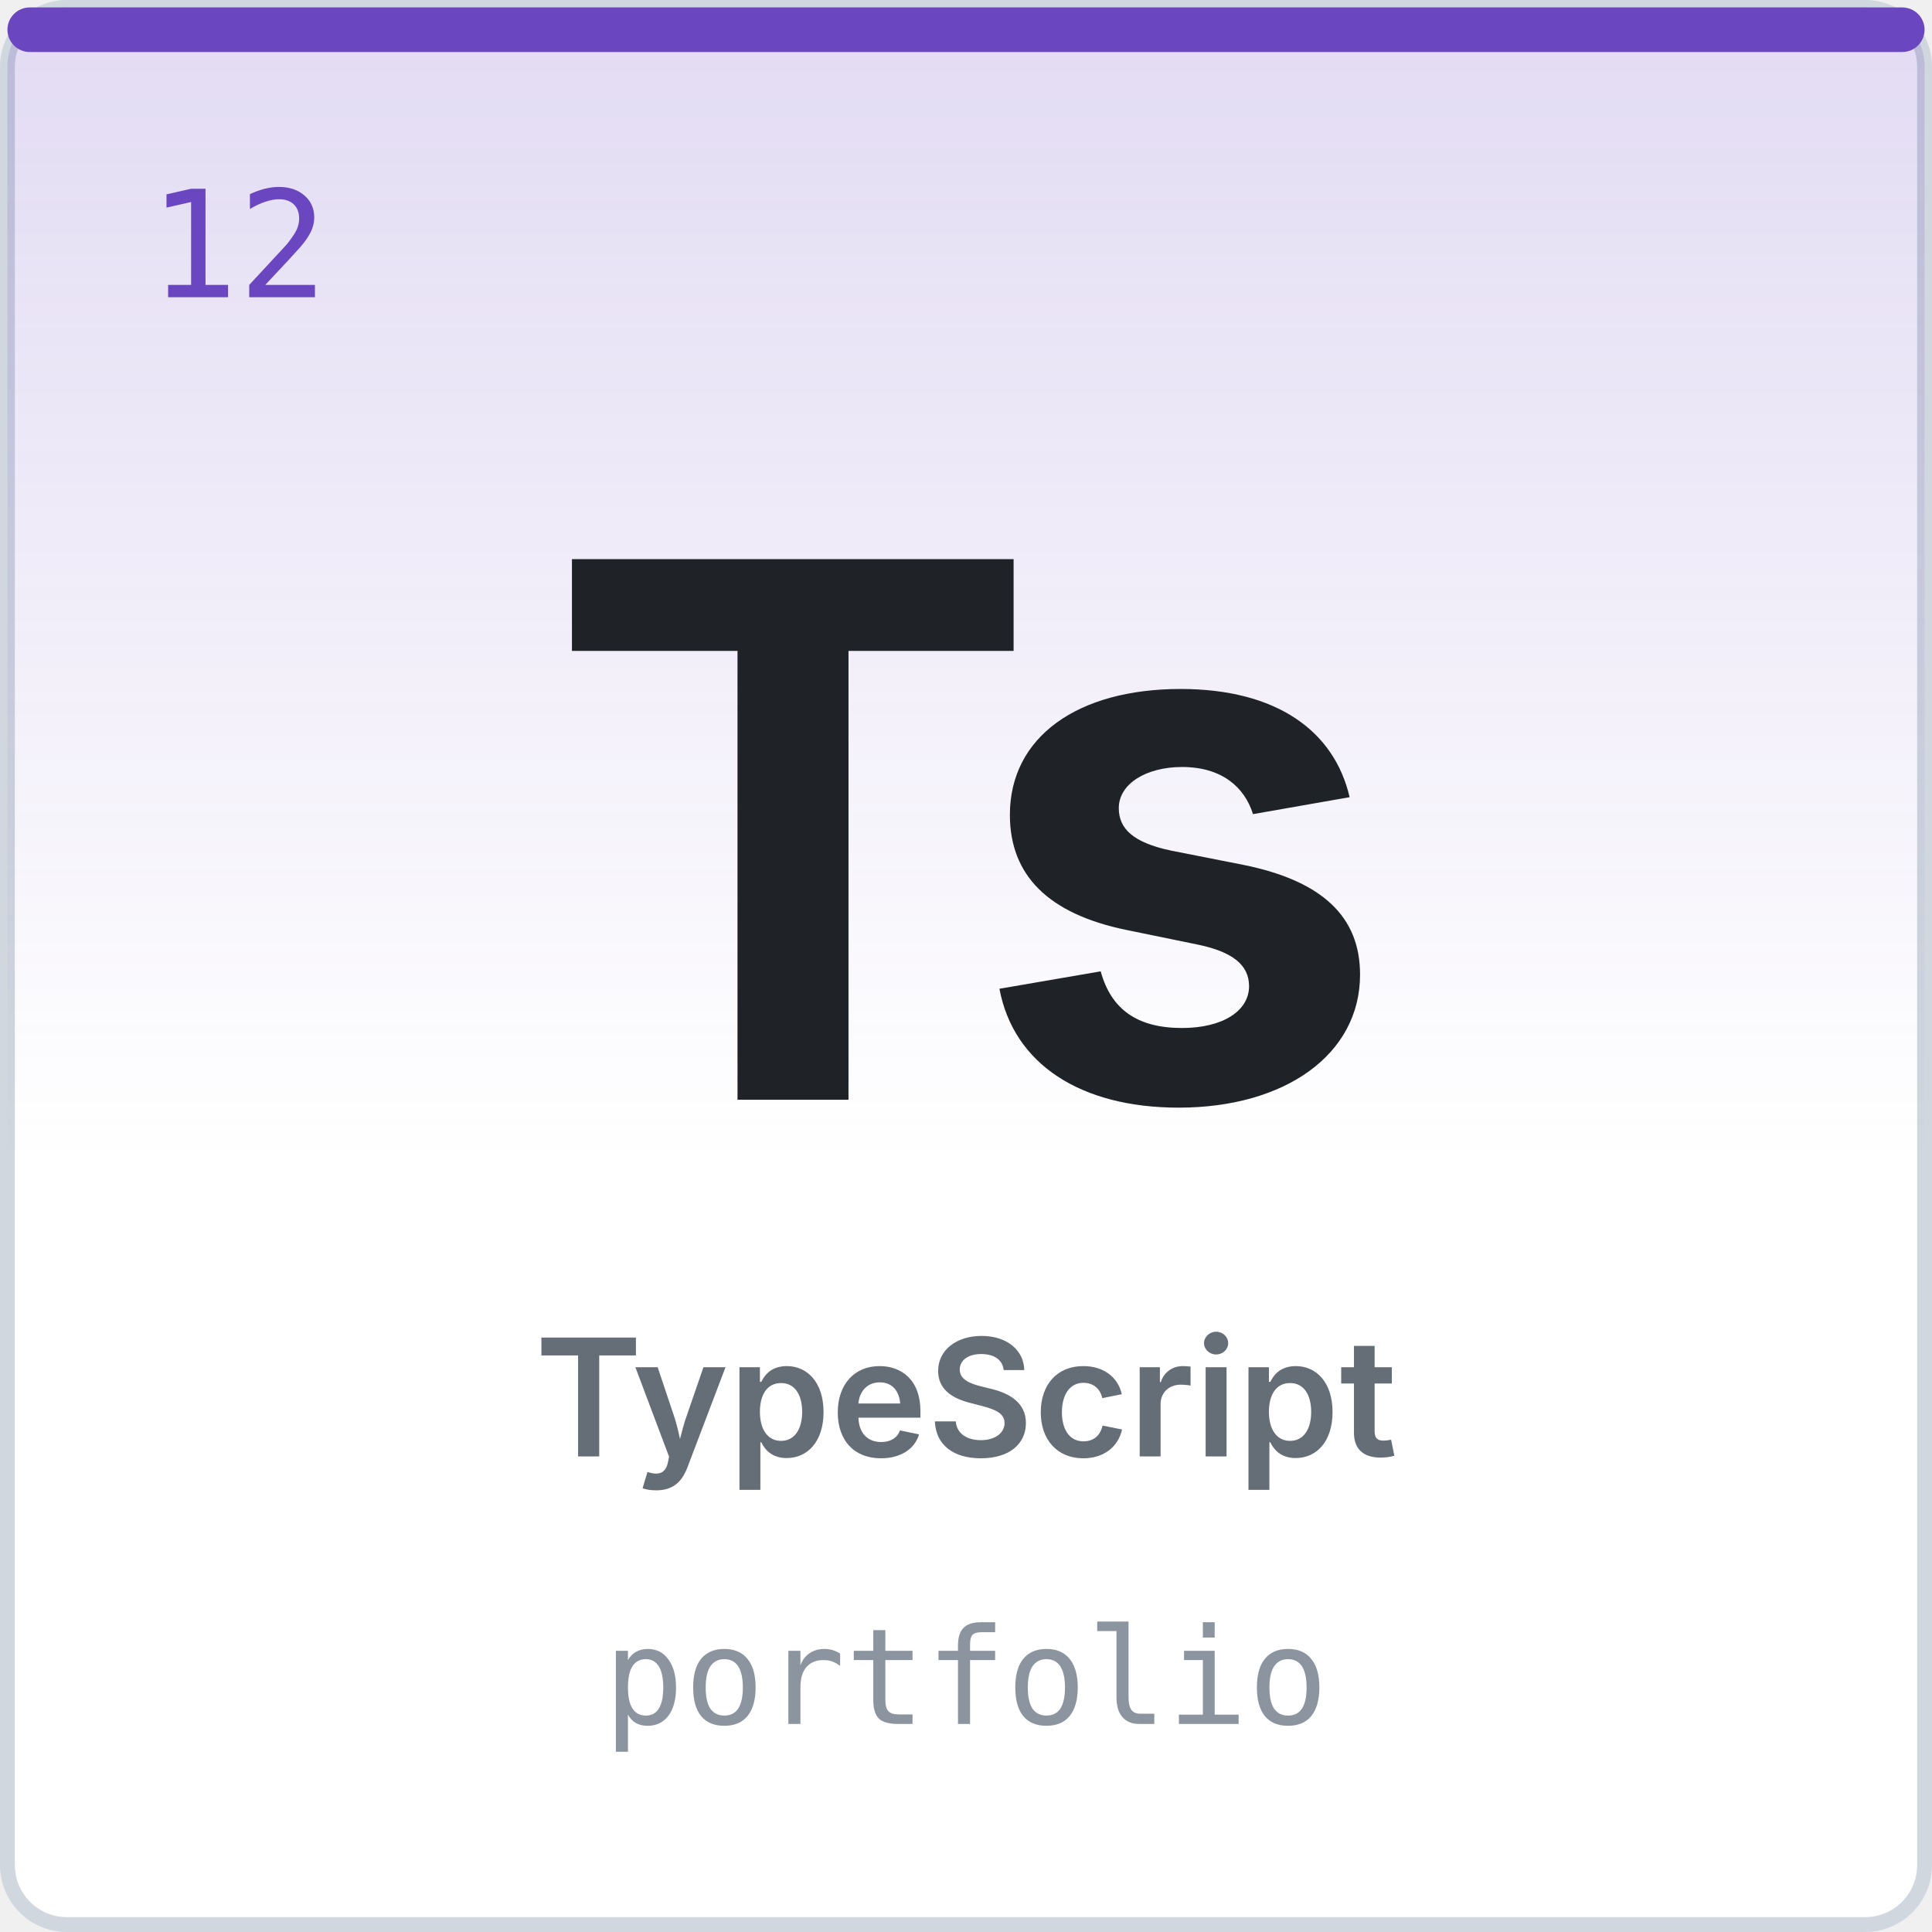
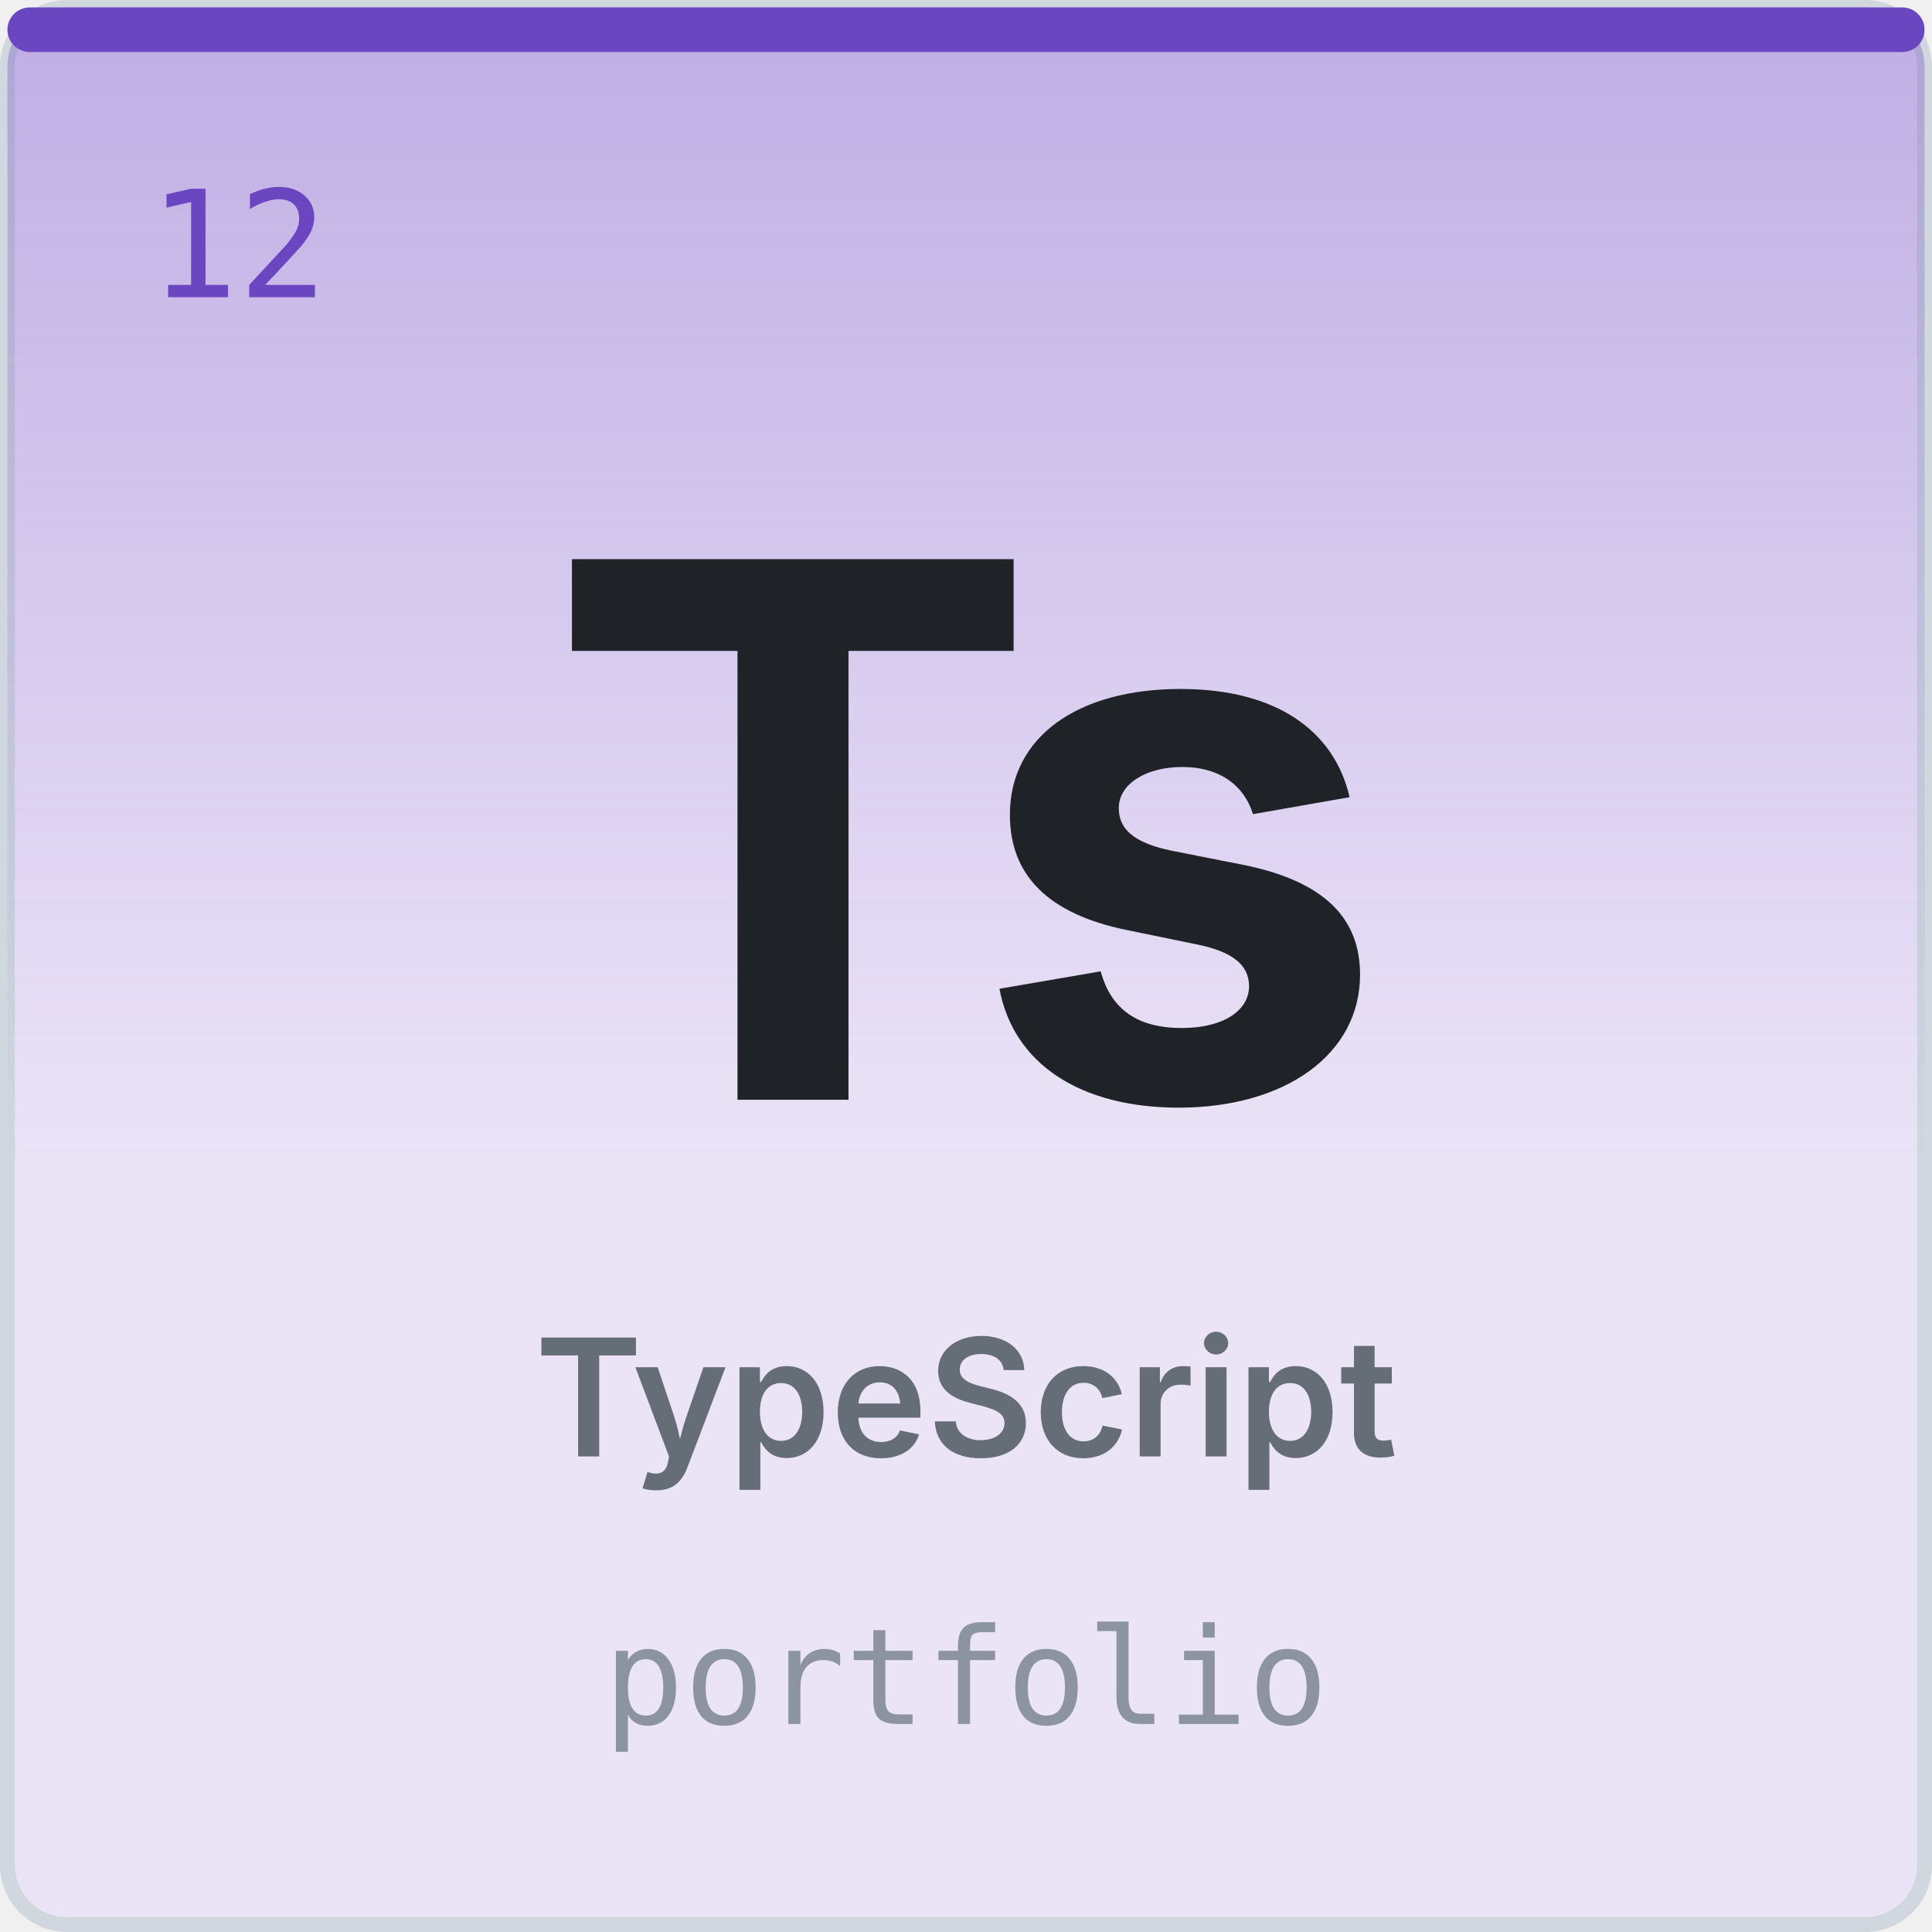
<svg xmlns="http://www.w3.org/2000/svg" width="130" height="130" viewBox="0 0 130 130" role="img" aria-label="12 Ts TypeScript portfolio">
  <defs>
    <linearGradient id="g12" x1="0" y1="0" x2="0" y2="1">
-       <stop offset="0%" stop-color="#6b46c1" stop-opacity="0.2" />
+       <stop offset="0%" stop-color="#6b46c1" stop-opacity="0.35" />
      <stop offset="60%" stop-color="#6b46c1" stop-opacity="0" />
    </linearGradient>
  </defs>
  <g opacity="1">
    <set attributeName="opacity" to="0" begin="0s" />
    <animate attributeName="opacity" from="0" to="1" begin="0.88s" dur="0.55s" fill="freeze" />
-     <rect x="0.5" y="0.5" width="129" height="129" rx="4" fill="#ffffff" stroke="#d0d7de" stroke-width="1" />
+     <rect x="0.5" y="0.5" width="129" height="129" rx="4" fill="#ebe4f7" stroke="#d0d7de" stroke-width="1" />
    <rect x="0.5" y="0.5" width="129" height="129" rx="4" fill="url(#g12)" />
    <rect x="0.5" y="0.5" width="129" height="3" rx="1.5" fill="#6b46c1">
      <animate attributeName="opacity" values="1;0.45;1" dur="4s" begin="-2.52s" repeatCount="indefinite" />
    </rect>
    <text x="10" y="20" font-family="ui-monospace, SFMono-Regular, Menlo, monospace" font-size="10" font-weight="500" fill="#6b46c1">12</text>
    <text x="65" y="74" font-family="-apple-system, BlinkMacSystemFont, Inter, system-ui, sans-serif" font-size="50" font-weight="700" fill="#1f2328" text-anchor="middle" letter-spacing="-1">Ts</text>
    <text x="65" y="98" font-family="-apple-system, BlinkMacSystemFont, Inter, system-ui, sans-serif" font-size="11" font-weight="600" fill="#656d76" text-anchor="middle">TypeScript</text>
    <text x="65" y="116" font-family="ui-monospace, SFMono-Regular, Menlo, monospace" font-size="9" fill="#8c959f" text-anchor="middle">portfolio</text>
  </g>
</svg>
